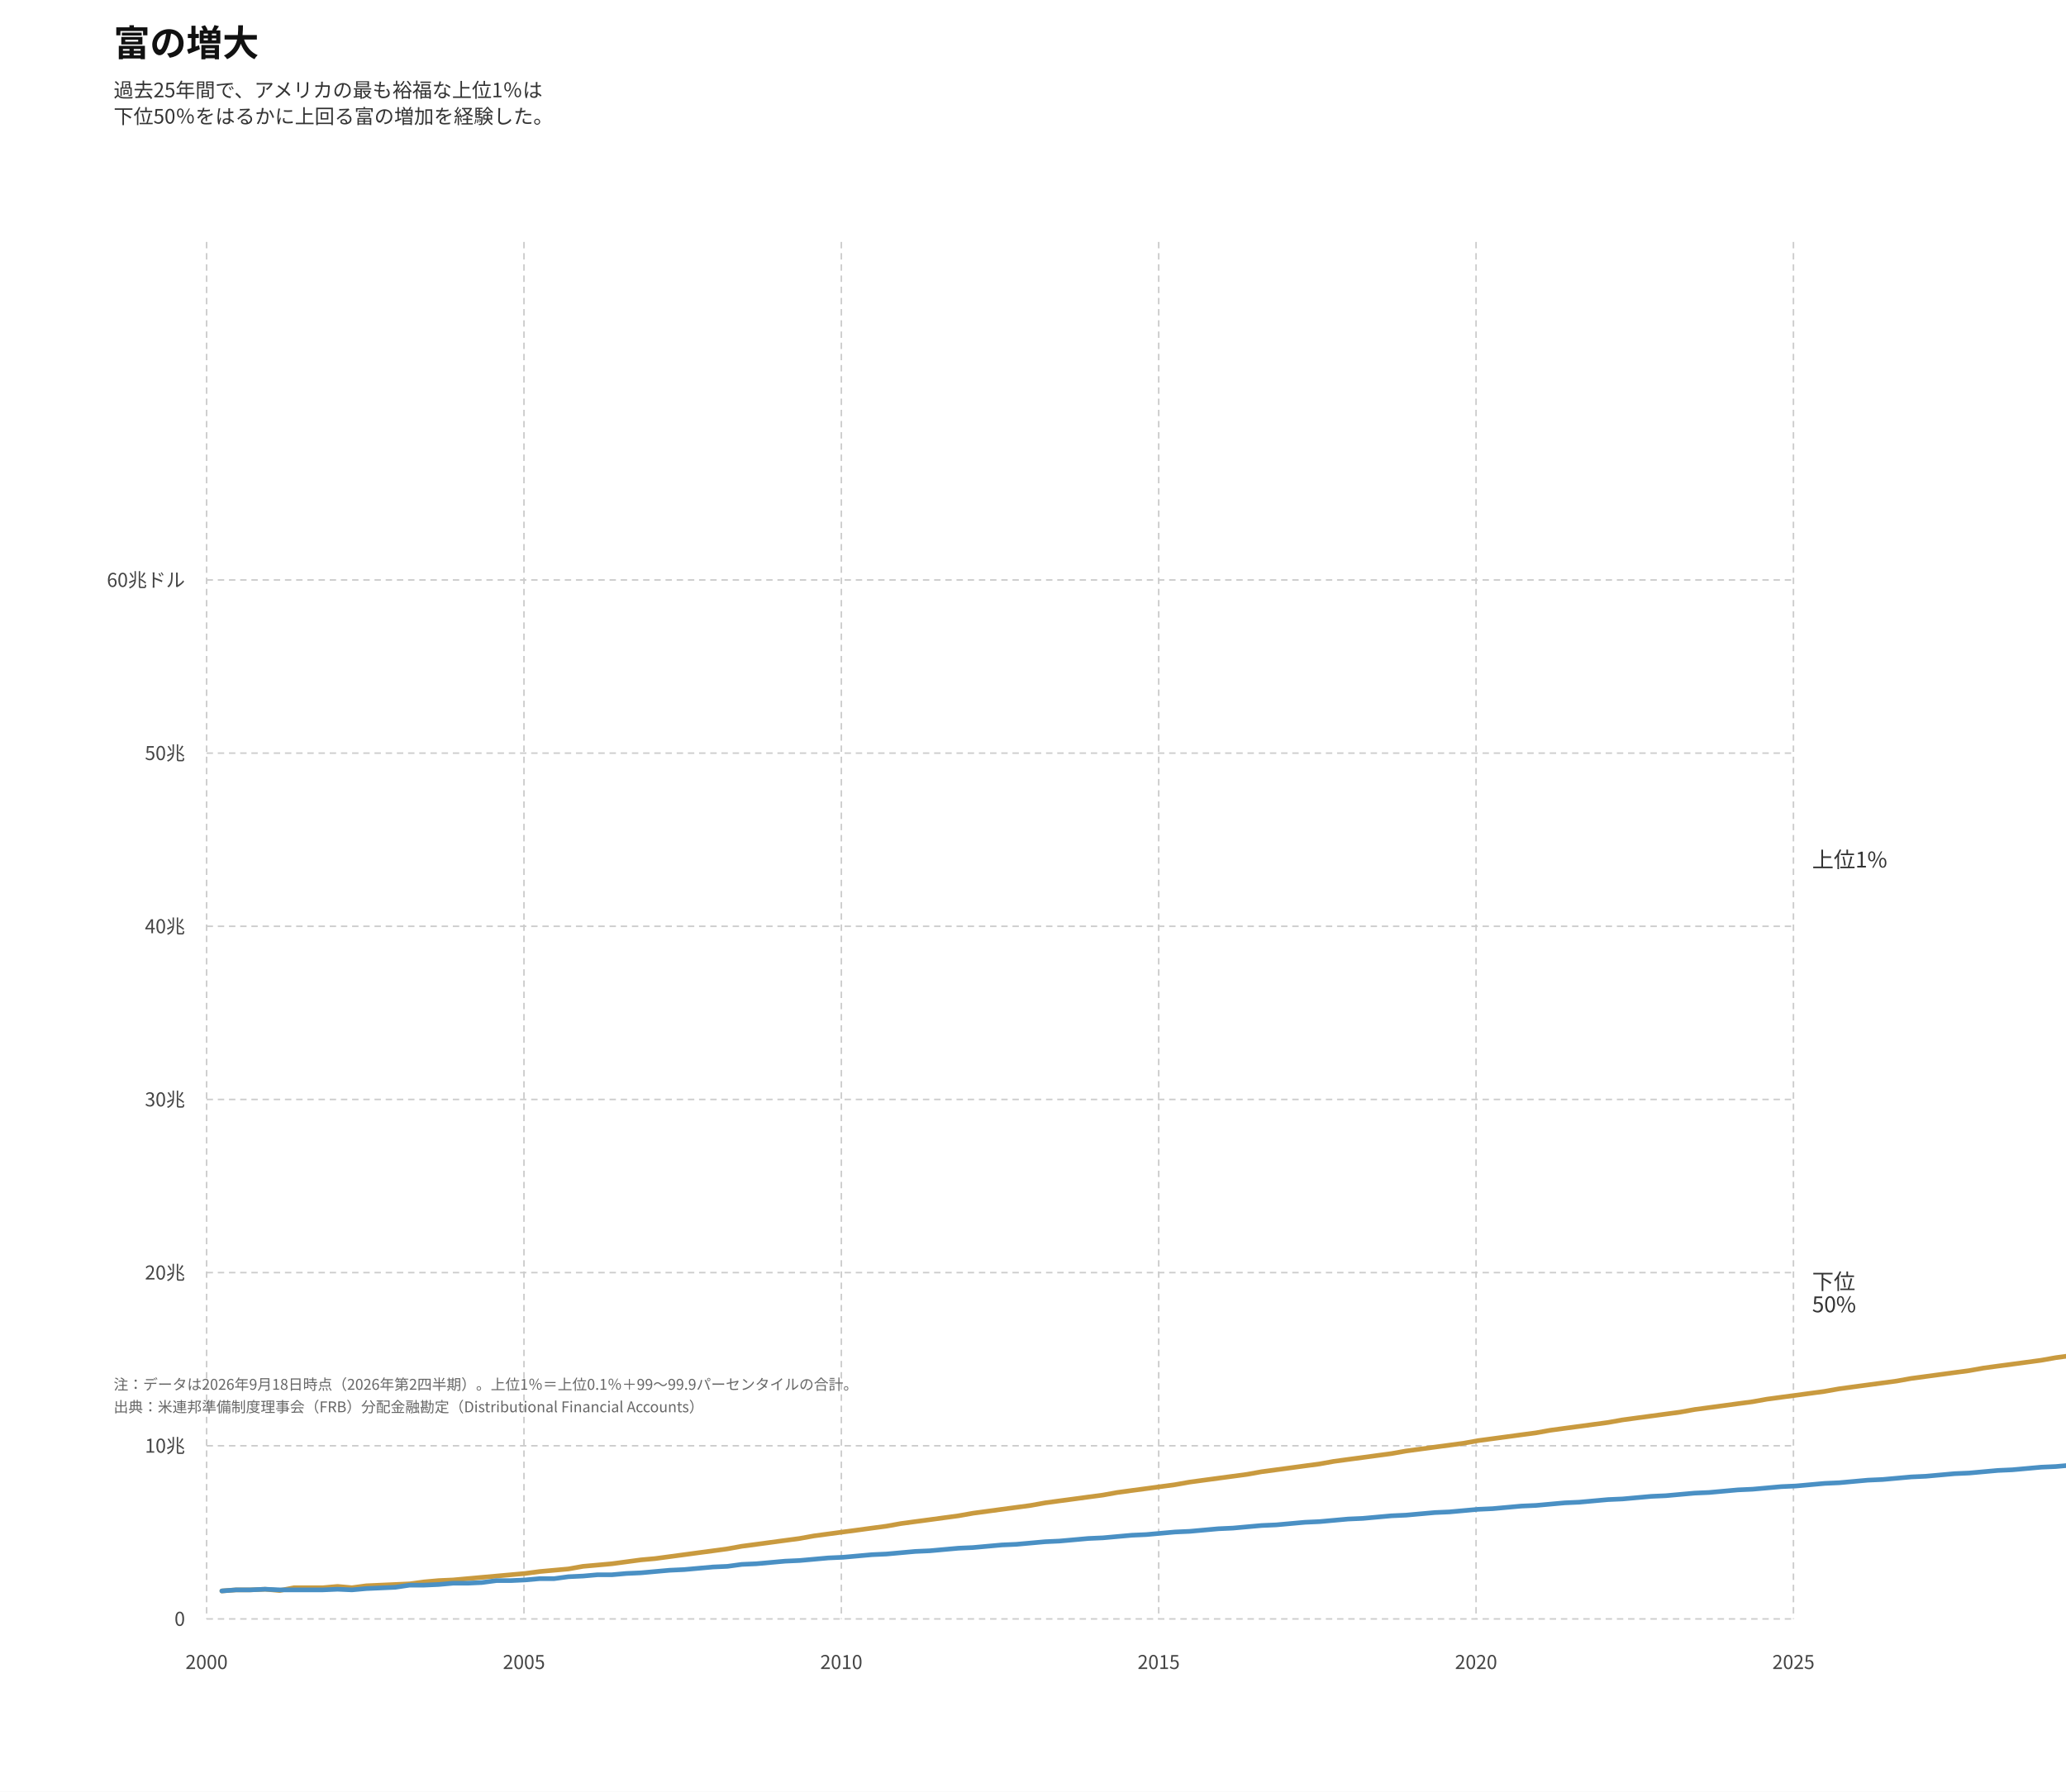
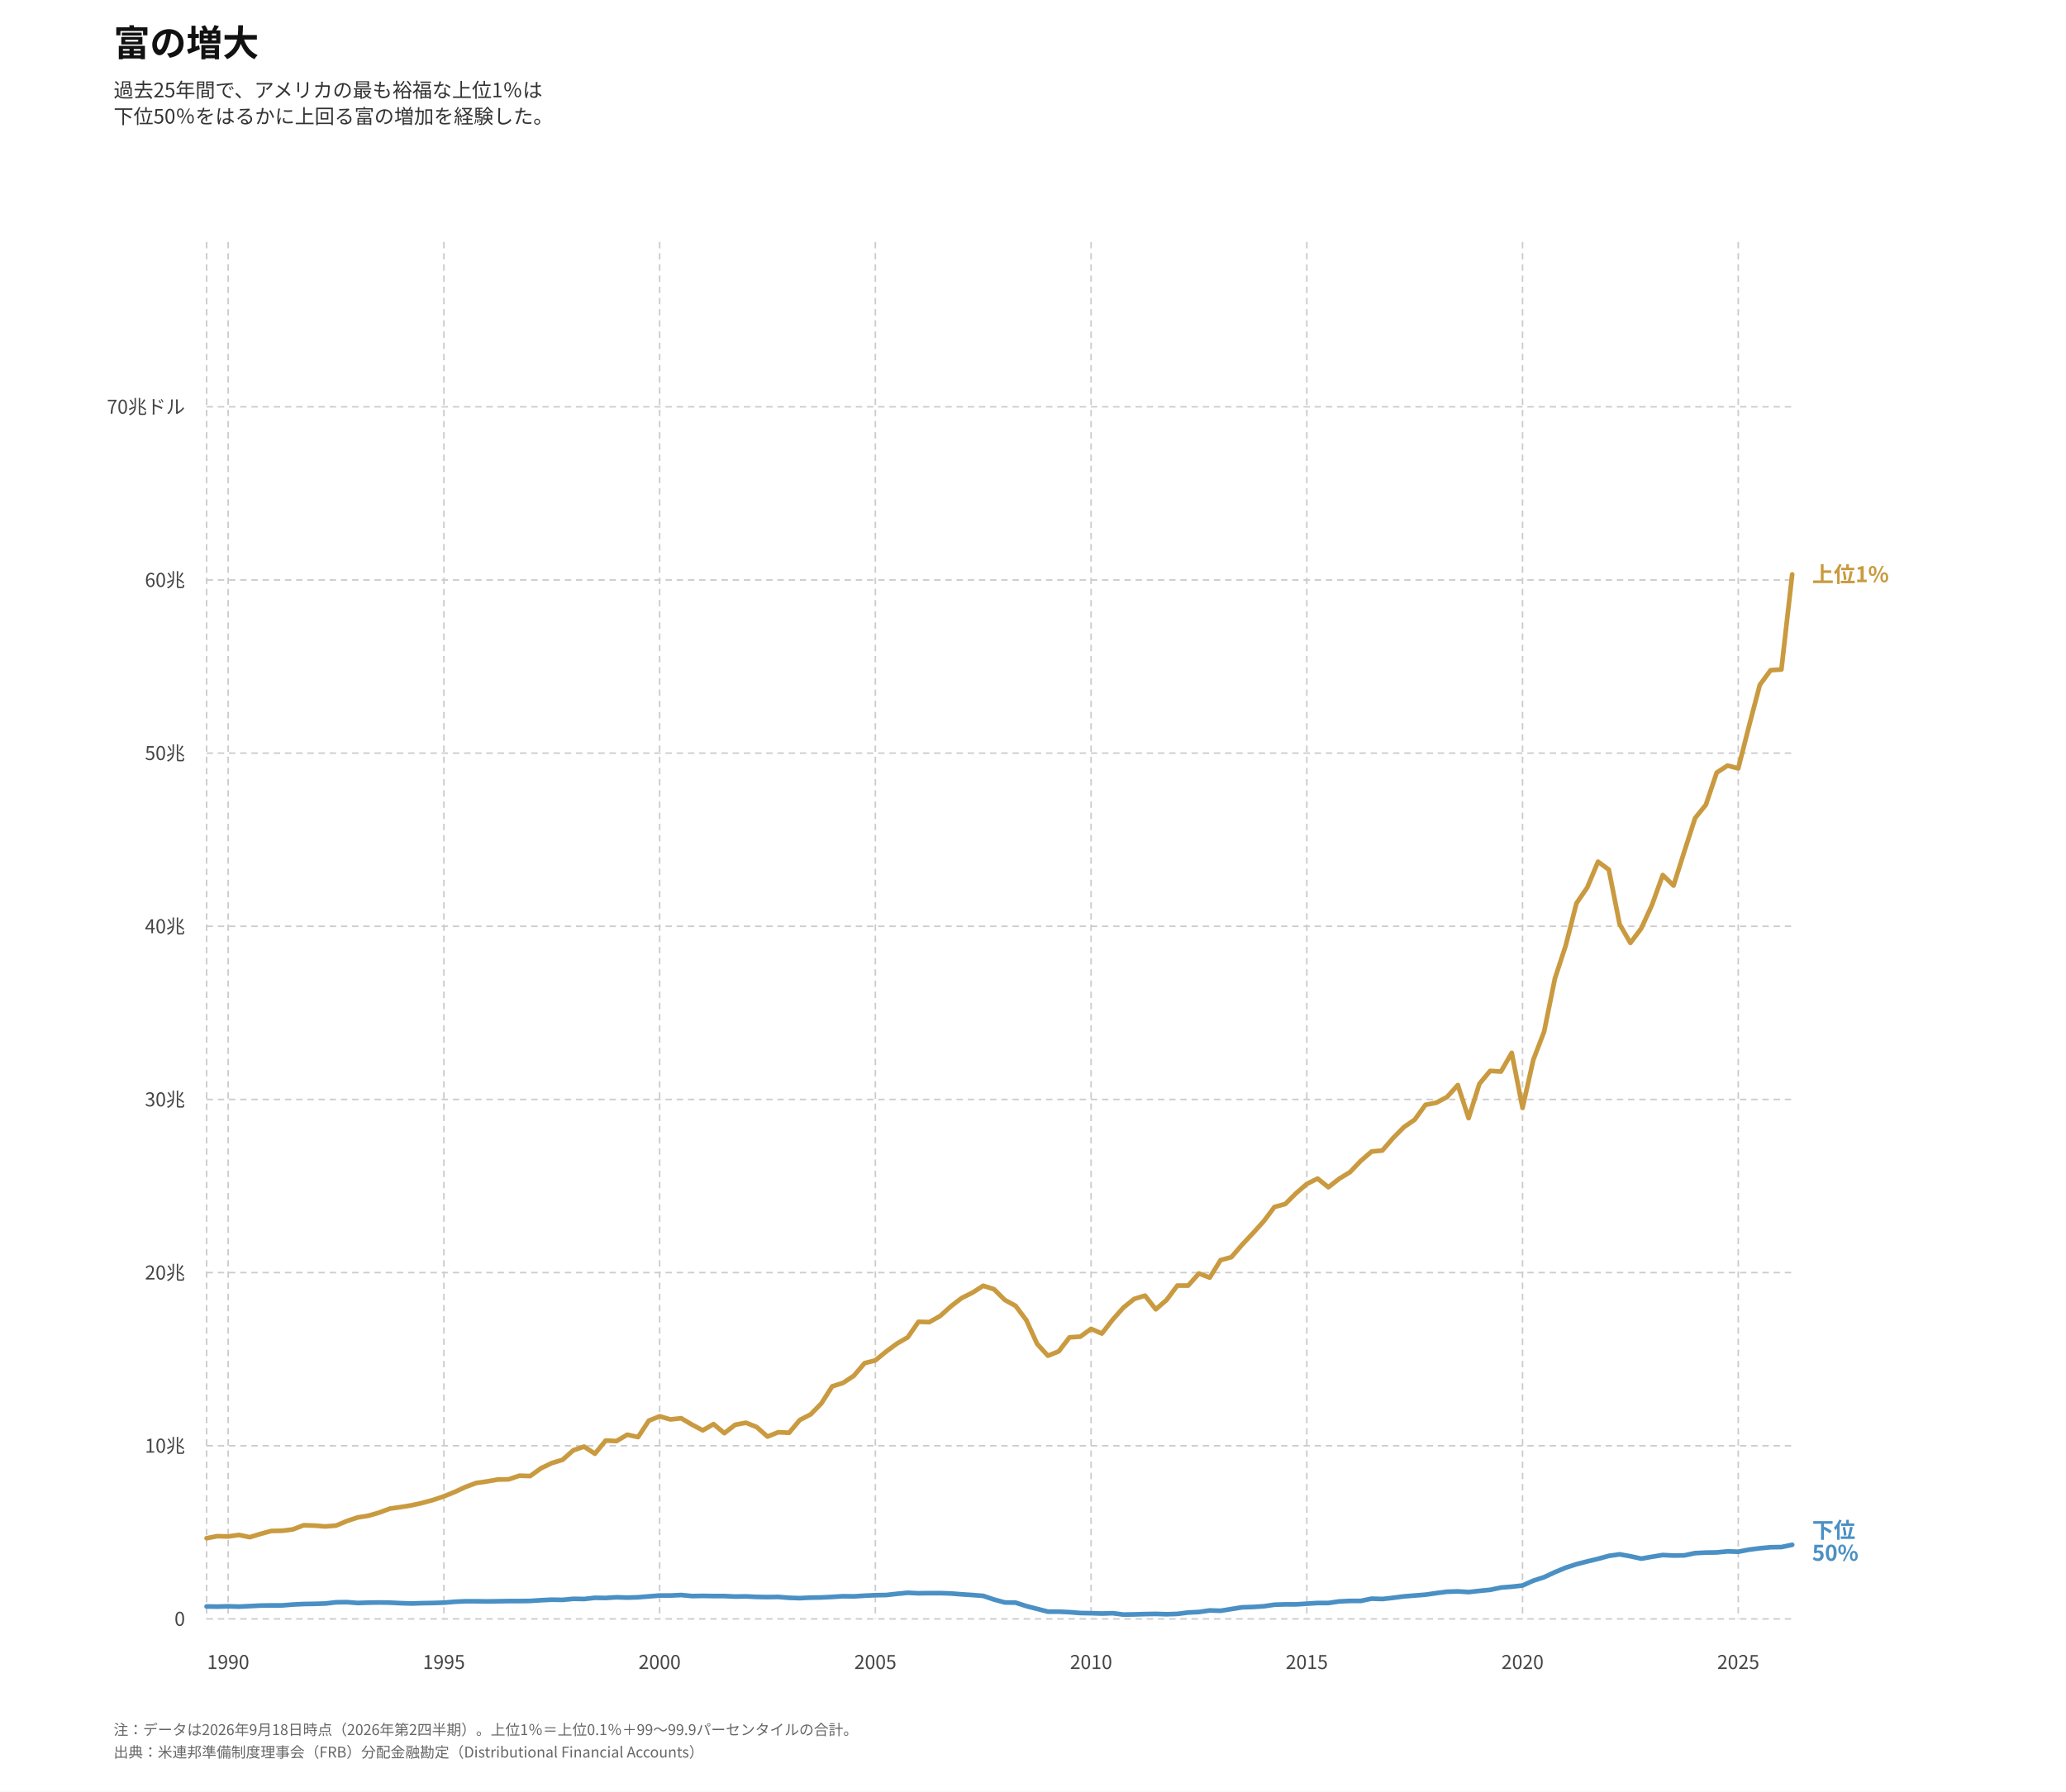
<svg xmlns="http://www.w3.org/2000/svg" width="1195.2pt" height="1036.8pt" viewBox="0 0 1195.2 1036.8">
  <rect width="100%" height="100%" fill="#ffffff" />
  <g id="grid">
-     <line x1="119.52" y1="936.80" x2="1036.80" y2="936.80" stroke="#cccccc" stroke-width="0.9" stroke-dasharray="3.7,2.775" />
-     <line x1="119.52" y1="836.60" x2="1036.80" y2="836.60" stroke="#cccccc" stroke-width="0.9" stroke-dasharray="3.7,2.775" />
-     <line x1="119.52" y1="736.40" x2="1036.80" y2="736.40" stroke="#cccccc" stroke-width="0.9" stroke-dasharray="3.7,2.775" />
-     <line x1="119.52" y1="636.20" x2="1036.80" y2="636.20" stroke="#cccccc" stroke-width="0.9" stroke-dasharray="3.7,2.775" />
-     <line x1="119.52" y1="536.00" x2="1036.80" y2="536.00" stroke="#cccccc" stroke-width="0.9" stroke-dasharray="3.7,2.775" />
-     <line x1="119.52" y1="435.80" x2="1036.80" y2="435.80" stroke="#cccccc" stroke-width="0.9" stroke-dasharray="3.7,2.775" />
-     <line x1="119.52" y1="335.60" x2="1036.80" y2="335.60" stroke="#cccccc" stroke-width="0.9" stroke-dasharray="3.7,2.775" />
+     <line x1="119.52" y1="936.80" x2="1036.8" y2="936.80" stroke="#cccccc" stroke-width="0.9" stroke-dasharray="3.7,2.775" />
+     <line x1="119.52" y1="836.60" x2="1036.8" y2="836.60" stroke="#cccccc" stroke-width="0.9" stroke-dasharray="3.7,2.775" />
+     <line x1="119.52" y1="736.40" x2="1036.8" y2="736.40" stroke="#cccccc" stroke-width="0.9" stroke-dasharray="3.7,2.775" />
+     <line x1="119.52" y1="636.20" x2="1036.8" y2="636.20" stroke="#cccccc" stroke-width="0.9" stroke-dasharray="3.7,2.775" />
+     <line x1="119.52" y1="536.00" x2="1036.8" y2="536.00" stroke="#cccccc" stroke-width="0.9" stroke-dasharray="3.7,2.775" />
+     <line x1="119.52" y1="435.80" x2="1036.8" y2="435.80" stroke="#cccccc" stroke-width="0.9" stroke-dasharray="3.7,2.775" />
+     <line x1="119.52" y1="335.60" x2="1036.8" y2="335.60" stroke="#cccccc" stroke-width="0.9" stroke-dasharray="3.7,2.775" />
+     <line x1="119.52" y1="235.40" x2="1036.8" y2="235.40" stroke="#cccccc" stroke-width="0.9" stroke-dasharray="3.7,2.775" />
  </g>
  <g id="axes">
-     <text x="119.52" y="965.78" text-anchor="middle" fill="#444444" font-size="11" font-family="Hiragino Kaku Gothic ProN,Noto Sans CJK JP,Yu Gothic,sans-serif">2000</text>
-     <line x1="119.52" y1="140.00" x2="119.52" y2="936.80" stroke="#cccccc" stroke-width="0.9" stroke-dasharray="3.7,2.775" />
-     <text x="303.12" y="965.78" text-anchor="middle" fill="#444444" font-size="11" font-family="Hiragino Kaku Gothic ProN,Noto Sans CJK JP,Yu Gothic,sans-serif">2005</text>
-     <line x1="303.12" y1="140.00" x2="303.12" y2="936.80" stroke="#cccccc" stroke-width="0.9" stroke-dasharray="3.7,2.775" />
-     <text x="486.72" y="965.78" text-anchor="middle" fill="#444444" font-size="11" font-family="Hiragino Kaku Gothic ProN,Noto Sans CJK JP,Yu Gothic,sans-serif">2010</text>
-     <line x1="486.72" y1="140.00" x2="486.72" y2="936.80" stroke="#cccccc" stroke-width="0.9" stroke-dasharray="3.7,2.775" />
-     <text x="670.32" y="965.78" text-anchor="middle" fill="#444444" font-size="11" font-family="Hiragino Kaku Gothic ProN,Noto Sans CJK JP,Yu Gothic,sans-serif">2015</text>
-     <line x1="670.32" y1="140.00" x2="670.32" y2="936.80" stroke="#cccccc" stroke-width="0.9" stroke-dasharray="3.7,2.775" />
-     <text x="853.92" y="965.78" text-anchor="middle" fill="#444444" font-size="11" font-family="Hiragino Kaku Gothic ProN,Noto Sans CJK JP,Yu Gothic,sans-serif">2020</text>
-     <line x1="853.92" y1="140.00" x2="853.92" y2="936.80" stroke="#cccccc" stroke-width="0.9" stroke-dasharray="3.7,2.775" />
-     <text x="1037.52" y="965.78" text-anchor="middle" fill="#444444" font-size="11" font-family="Hiragino Kaku Gothic ProN,Noto Sans CJK JP,Yu Gothic,sans-serif">2025</text>
-     <line x1="1037.52" y1="140.00" x2="1037.52" y2="936.80" stroke="#cccccc" stroke-width="0.9" stroke-dasharray="3.7,2.775" />
+     <text x="132.00" y="965.78" text-anchor="middle" fill="#444444" font-size="11" font-family="Hiragino Kaku Gothic ProN,Noto Sans CJK JP,Yu Gothic,sans-serif">1990</text>
+     <text x="256.80" y="965.78" text-anchor="middle" fill="#444444" font-size="11" font-family="Hiragino Kaku Gothic ProN,Noto Sans CJK JP,Yu Gothic,sans-serif">1995</text>
+     <text x="381.60" y="965.78" text-anchor="middle" fill="#444444" font-size="11" font-family="Hiragino Kaku Gothic ProN,Noto Sans CJK JP,Yu Gothic,sans-serif">2000</text>
+     <text x="506.40" y="965.78" text-anchor="middle" fill="#444444" font-size="11" font-family="Hiragino Kaku Gothic ProN,Noto Sans CJK JP,Yu Gothic,sans-serif">2005</text>
+     <text x="631.20" y="965.78" text-anchor="middle" fill="#444444" font-size="11" font-family="Hiragino Kaku Gothic ProN,Noto Sans CJK JP,Yu Gothic,sans-serif">2010</text>
+     <text x="756.00" y="965.78" text-anchor="middle" fill="#444444" font-size="11" font-family="Hiragino Kaku Gothic ProN,Noto Sans CJK JP,Yu Gothic,sans-serif">2015</text>
+     <text x="880.80" y="965.78" text-anchor="middle" fill="#444444" font-size="11" font-family="Hiragino Kaku Gothic ProN,Noto Sans CJK JP,Yu Gothic,sans-serif">2020</text>
+     <text x="1005.60" y="965.78" text-anchor="middle" fill="#444444" font-size="11" font-family="Hiragino Kaku Gothic ProN,Noto Sans CJK JP,Yu Gothic,sans-serif">2025</text>
+     <line x1="119.52" y1="140.00" x2="119.52" y2="936.8" stroke="#cccccc" stroke-width="0.9" stroke-dasharray="3.7,2.775" />
+     <line x1="132.00" y1="140.00" x2="132.00" y2="936.8" stroke="#cccccc" stroke-width="0.9" stroke-dasharray="3.7,2.775" />
+     <line x1="256.80" y1="140.00" x2="256.80" y2="936.8" stroke="#cccccc" stroke-width="0.9" stroke-dasharray="3.7,2.775" />
+     <line x1="381.60" y1="140.00" x2="381.60" y2="936.8" stroke="#cccccc" stroke-width="0.9" stroke-dasharray="3.7,2.775" />
+     <line x1="506.40" y1="140.00" x2="506.40" y2="936.8" stroke="#cccccc" stroke-width="0.9" stroke-dasharray="3.7,2.775" />
+     <line x1="631.20" y1="140.00" x2="631.20" y2="936.8" stroke="#cccccc" stroke-width="0.9" stroke-dasharray="3.7,2.775" />
+     <line x1="756.00" y1="140.00" x2="756.00" y2="936.8" stroke="#cccccc" stroke-width="0.9" stroke-dasharray="3.7,2.775" />
+     <line x1="880.80" y1="140.00" x2="880.80" y2="936.8" stroke="#cccccc" stroke-width="0.9" stroke-dasharray="3.7,2.775" />
+     <line x1="1005.60" y1="140.00" x2="1005.60" y2="936.8" stroke="#cccccc" stroke-width="0.9" stroke-dasharray="3.7,2.775" />
    <text x="107.04" y="940.80" text-anchor="end" fill="#444444" font-size="11" font-family="Hiragino Kaku Gothic ProN,Noto Sans CJK JP,Yu Gothic,sans-serif">0</text>
    <text x="107.04" y="840.60" text-anchor="end" fill="#444444" font-size="11" font-family="Hiragino Kaku Gothic ProN,Noto Sans CJK JP,Yu Gothic,sans-serif">10兆</text>
    <text x="107.04" y="740.40" text-anchor="end" fill="#444444" font-size="11" font-family="Hiragino Kaku Gothic ProN,Noto Sans CJK JP,Yu Gothic,sans-serif">20兆</text>
    <text x="107.04" y="640.20" text-anchor="end" fill="#444444" font-size="11" font-family="Hiragino Kaku Gothic ProN,Noto Sans CJK JP,Yu Gothic,sans-serif">30兆</text>
    <text x="107.04" y="540.00" text-anchor="end" fill="#444444" font-size="11" font-family="Hiragino Kaku Gothic ProN,Noto Sans CJK JP,Yu Gothic,sans-serif">40兆</text>
    <text x="107.04" y="439.80" text-anchor="end" fill="#444444" font-size="11" font-family="Hiragino Kaku Gothic ProN,Noto Sans CJK JP,Yu Gothic,sans-serif">50兆</text>
-     <text x="107.04" y="339.60" text-anchor="end" fill="#444444" font-size="11" font-family="Hiragino Kaku Gothic ProN,Noto Sans CJK JP,Yu Gothic,sans-serif">60兆ドル</text>
+     <text x="107.04" y="339.60" text-anchor="end" fill="#444444" font-size="11" font-family="Hiragino Kaku Gothic ProN,Noto Sans CJK JP,Yu Gothic,sans-serif">60兆</text>
+     <text x="107.04" y="239.40" text-anchor="end" fill="#444444" font-size="11" font-family="Hiragino Kaku Gothic ProN,Noto Sans CJK JP,Yu Gothic,sans-serif">70兆ドル</text>
  </g>
-   <path d="M128.35,920.61L136.67,919.99L144.98,919.99L153.39,919.62L161.81,920.37L170.13,918.75L178.54,918.75L186.86,918.75L195.28,918.00L203.59,918.75L211.91,917.63L220.33,917.25L228.64,916.88L237.06,916.50L245.38,915.38L253.69,914.63L262.11,914.25L270.43,913.50L278.74,912.75L287.16,912.00L295.48,911.25L303.79,910.50L312.21,909.38L320.53,908.63L328.84,907.88L337.26,906.38L345.68,905.63L353.99,904.88L362.41,903.75L370.73,902.63L379.04,901.88L387.46,900.75L395.78,899.63L404.09,898.50L412.51,897.38L420.83,896.25L429.14,894.75L437.56,893.63L445.88,892.50L454.19,891.38L462.61,890.25L470.93,888.75L479.24,887.63L487.66,886.50L496.08,885.38L504.39,884.25L512.81,883.13L521.13,881.63L529.44,880.50L537.86,879.38L546.18,878.25L554.49,877.13L562.91,875.63L571.23,874.50L579.54,873.38L587.96,872.25L596.28,871.13L604.59,869.63L612.91,868.50L621.33,867.38L629.64,866.25L638.06,865.13L646.38,863.63L654.69,862.50L663.11,861.38L671.43,860.25L679.74,859.13L688.16,857.63L696.48,856.50L704.79,855.38L713.21,854.25L721.53,853.13L729.84,851.63L738.26,850.50L746.58,849.38L754.89,848.25L763.31,847.13L771.63,845.63L779.94,844.50L788.36,843.38L796.68,842.25L804.99,841.13L813.41,839.63L821.73,838.50L830.04,837.38L838.46,836.25L846.78,835.13L855.09,833.63L863.51,832.50L871.83,831.38L880.14,830.25L888.56,829.13L896.88,827.63L905.19,826.50L913.61,825.38L921.93,824.25L930.24,823.13L938.66,821.63L946.98,820.50L955.29,819.38L963.71,818.25L972.03,817.13L980.34,815.63L988.76,814.50L997.08,813.38L1005.39,812.25L1013.81,811.13L1022.23,809.63L1030.54,808.50L1038.96,807.38L1047.28,806.25L1055.59,805.13L1064.01,803.63L1072.33,802.50L1080.64,801.38L1089.06,800.25L1097.38,799.13L1105.69,797.63L1114.11,796.50L1122.43,795.38L1130.74,794.25L1139.16,793.13L1147.48,791.63L1155.79,790.50L1164.21,789.38L1172.53,788.25L1180.84,787.13L1189.26,785.63L1197.58,784.50L1205.89,783.38L1214.31,782.25L1222.63,781.13L1231.04,779.63L1239.36,778.50L1247.68,777.38L1256.09,776.25L1264.41,775.13L1272.73,773.63L1281.14,772.50L1289.46,771.38L1297.78,770.25L1306.19,769.13L1314.51,767.63L1322.83,766.50L1331.24,765.38" fill="none" stroke="#c99a3f" stroke-width="2.7" stroke-linecap="round" stroke-linejoin="round" />
-   <path d="M128.35,920.61L136.67,919.99L144.98,919.99L153.39,919.62L161.81,919.99L170.13,919.99L178.54,919.99L186.86,919.99L195.28,919.62L203.59,919.99L211.91,919.24L220.33,918.87L228.64,918.50L237.06,917.25L245.38,917.25L253.69,916.88L262.11,916.13L270.43,916.13L278.74,915.75L287.16,914.63L295.48,914.63L303.79,914.25L312.21,913.50L320.53,913.50L328.84,912.38L337.26,912.00L345.68,911.25L353.99,911.25L362.41,910.50L370.73,910.13L379.04,909.38L387.46,908.63L395.78,908.25L404.09,907.50L412.51,906.75L420.83,906.38L429.14,905.25L437.56,904.88L445.88,904.13L454.19,903.38L462.61,903.00L470.93,902.25L479.24,901.50L487.66,901.13L496.08,900.38L504.39,899.63L512.81,899.25L521.13,898.50L529.44,897.75L537.86,897.38L546.18,896.63L554.49,895.88L562.91,895.50L571.23,894.75L579.54,894.00L587.96,893.63L596.28,892.88L604.59,892.13L612.91,891.75L621.33,891.00L629.64,890.25L638.06,889.88L646.38,889.13L654.69,888.38L663.11,888.00L671.43,887.25L679.74,886.50L688.16,886.13L696.48,885.38L704.79,884.63L713.21,884.25L721.53,883.50L729.84,882.75L738.26,882.38L746.58,881.63L754.89,880.88L763.31,880.50L771.63,879.75L779.94,879.00L788.36,878.63L796.68,877.88L804.99,877.13L813.41,876.75L821.73,876.00L830.04,875.25L838.46,874.88L846.78,874.13L855.09,873.38L863.51,873.00L871.83,872.25L880.14,871.50L888.56,871.13L896.88,870.38L905.19,869.63L913.61,869.25L921.93,868.50L930.24,867.75L938.66,867.38L946.98,866.63L955.29,865.88L963.71,865.50L972.03,864.75L980.34,864.00L988.76,863.63L997.08,862.88L1005.39,862.13L1013.81,861.75L1022.23,861.00L1030.54,860.25L1038.96,859.88L1047.28,859.13L1055.59,858.38L1064.01,858.00L1072.33,857.25L1080.64,856.50L1089.06,856.13L1097.38,855.38L1105.69,854.63L1114.11,854.25L1122.43,853.50L1130.74,852.75L1139.16,852.38L1147.48,851.63L1155.79,850.88L1164.21,850.50L1172.53,849.75L1180.84,849.00L1189.26,848.63L1197.58,847.88L1205.89,847.13L1214.31,846.75L1222.63,846.00L1231.04,845.25L1239.36,844.88L1247.68,844.13L1256.09,843.38L1264.41,843.00L1272.73,842.25L1281.14,841.50L1289.46,841.13L1297.78,840.38L1306.19,839.63L1314.51,839.25L1322.83,838.50L1331.24,837.75" fill="none" stroke="#4a90c4" stroke-width="2.7" stroke-linecap="round" stroke-linejoin="round" />
-   <text x="1048.32" y="501.98" fill="#333333" font-size="12.5" font-family="Hiragino Kaku Gothic ProN,Noto Sans CJK JP,Yu Gothic,sans-serif">上位1%</text>
-   <text x="1048.32" y="746.10" fill="#333333" font-size="12.5" font-family="Hiragino Kaku Gothic ProN,Noto Sans CJK JP,Yu Gothic,sans-serif">下位</text>
-   <text x="1048.32" y="759.35" fill="#333333" font-size="12.5" font-family="Hiragino Kaku Gothic ProN,Noto Sans CJK JP,Yu Gothic,sans-serif">50%</text>
+   <path d="M119.52,890.11L125.76,888.90L132.00,889.10L138.24,888.20L144.48,889.51L150.72,887.60L156.96,885.90L163.20,885.80L169.44,885.00L175.68,882.59L181.92,882.79L188.16,883.29L194.40,882.79L200.64,880.19L206.88,878.08L213.12,877.08L219.36,875.28L225.60,872.97L231.84,872.07L238.08,871.07L244.32,869.67L250.56,867.96L256.80,865.86L263.04,863.35L269.28,860.45L275.52,858.14L281.76,857.24L288.00,856.14L294.24,856.04L300.48,853.93L306.72,854.13L312.96,849.63L319.20,846.62L325.44,844.72L331.68,839.21L337.92,837.10L344.16,841.21L350.40,833.59L356.64,833.89L362.88,830.19L369.12,831.59L375.36,822.07L381.60,819.57L387.84,821.37L394.08,820.67L400.32,824.38L406.56,827.68L412.80,824.07L419.04,829.29L425.28,824.48L431.52,823.27L437.76,825.78L444.00,831.29L450.24,828.78L456.48,829.08L462.72,821.67L468.96,818.46L475.20,812.05L481.44,802.23L487.68,800.23L493.92,796.12L500.16,788.80L506.40,787.20L512.64,782.09L518.88,777.48L525.12,773.87L531.36,764.86L537.60,765.06L543.84,761.55L550.08,755.94L556.32,751.13L562.56,748.02L568.80,744.02L575.04,746.02L581.28,752.23L587.52,755.64L593.76,763.95L600.00,777.68L606.24,784.50L612.48,781.99L618.72,773.87L624.96,773.47L631.20,768.96L637.44,771.67L643.68,763.65L649.92,756.64L656.16,751.63L662.40,749.73L668.64,757.64L674.88,752.23L681.12,743.91L687.36,743.91L693.60,736.90L699.84,739.31L706.08,729.19L712.32,727.48L718.56,720.27L724.80,713.65L731.04,706.74L737.28,698.42L743.52,696.72L749.76,690.51L756.00,685.10L762.24,681.99L768.48,687.00L774.72,682.09L780.96,678.28L787.20,671.77L793.44,666.36L799.68,665.76L805.92,658.54L812.16,652.23L818.40,647.92L824.64,639.31L830.88,638.10L837.12,634.80L843.36,627.88L849.60,647.02L855.84,627.18L862.08,619.67L868.32,620.07L874.56,609.25L880.80,641.11L887.04,613.25L893.28,597.02L899.52,566.26L905.76,547.22L912.00,522.67L918.24,513.56L924.48,498.63L930.72,503.23L936.96,534.80L943.20,545.62L949.44,537.30L955.68,523.68L961.92,506.34L968.16,512.45L974.40,492.71L980.64,473.38L986.88,465.66L993.12,447.12L999.36,443.01L1005.60,444.62L1011.84,420.07L1018.08,396.32L1024.32,387.80L1030.56,387.40L1036.80,332.39" fill="none" stroke="#c99a3f" stroke-width="2.7" stroke-linecap="round" stroke-linejoin="round" />
+   <path d="M119.52,929.59L125.76,929.69L132.00,929.49L138.24,929.69L144.48,929.39L150.72,929.08L156.96,928.98L163.20,928.98L169.44,928.48L175.68,928.18L181.92,928.08L188.16,927.88L194.40,927.18L200.64,927.08L206.88,927.58L213.12,927.38L219.36,927.28L225.60,927.38L231.84,927.68L238.08,927.88L244.32,927.68L250.56,927.58L256.80,927.38L263.04,926.88L269.28,926.58L275.52,926.58L281.76,926.68L288.00,926.58L294.24,926.48L300.48,926.48L306.72,926.38L312.96,925.98L319.20,925.68L325.44,925.78L331.68,925.18L337.92,925.28L344.16,924.58L350.40,924.68L356.64,924.27L362.88,924.48L369.12,924.27L375.36,923.77L381.60,923.27L387.84,923.27L394.08,922.97L400.32,923.57L406.56,923.47L412.80,923.57L419.04,923.57L425.28,923.87L431.52,923.77L437.76,924.07L444.00,924.17L450.24,924.07L456.48,924.58L462.72,924.78L468.96,924.48L475.20,924.38L481.44,924.07L487.68,923.67L493.92,923.77L500.16,923.37L506.40,923.07L512.64,922.97L518.88,922.27L525.12,921.67L531.36,921.97L537.60,921.87L543.84,921.87L550.08,922.07L556.32,922.57L562.56,922.97L568.80,923.47L575.04,925.58L581.28,927.28L587.52,927.38L593.76,929.39L600.00,930.99L606.24,932.59L612.48,932.59L618.72,932.89L624.96,933.39L631.20,933.49L637.44,933.69L643.68,933.49L649.92,934.29L656.16,934.19L662.40,933.99L668.64,933.89L674.88,934.09L681.12,933.89L687.36,933.09L693.60,932.79L699.84,931.89L706.08,932.09L712.32,931.09L718.56,930.09L724.80,929.89L731.04,929.49L737.28,928.58L743.52,928.38L749.76,928.38L756.00,927.98L762.24,927.58L768.48,927.58L774.72,926.68L780.96,926.38L787.20,926.38L793.44,925.08L799.68,925.28L805.92,924.58L812.16,923.77L818.40,923.27L824.64,922.77L830.88,921.87L837.12,921.07L843.36,920.87L849.60,921.27L855.84,920.57L862.08,919.97L868.32,918.66L874.56,918.16L880.80,917.46L887.04,914.66L893.28,912.65L899.52,909.75L905.76,907.14L912.00,905.14L918.24,903.53L924.48,902.03L930.72,900.33L936.96,899.43L943.20,900.53L949.44,901.93L955.68,900.83L961.92,899.83L968.16,900.13L974.40,900.03L980.64,898.72L986.88,898.42L993.12,898.32L999.36,897.72L1005.60,897.92L1011.84,896.72L1018.08,895.92L1024.32,895.32L1030.56,895.22L1036.80,893.91" fill="none" stroke="#4a90c4" stroke-width="2.7" stroke-linecap="round" stroke-linejoin="round" />
+   <text x="1048.32" y="336.89" fill="#c99a3f" font-size="12.5" font-weight="bold" font-family="Hiragino Kaku Gothic ProN,Noto Sans CJK JP,Yu Gothic,sans-serif">上位1%</text>
+   <text x="1048.32" y="889.91" fill="#4a90c4" font-size="12.5" font-weight="bold" font-family="Hiragino Kaku Gothic ProN,Noto Sans CJK JP,Yu Gothic,sans-serif">下位</text>
+   <text x="1048.32" y="903.16" fill="#4a90c4" font-size="12.5" font-weight="bold" font-family="Hiragino Kaku Gothic ProN,Noto Sans CJK JP,Yu Gothic,sans-serif">50%</text>
  <text x="65.74" y="32.45" fill="#111111" font-size="21" font-weight="bold" font-family="Hiragino Kaku Gothic ProN,Noto Sans CJK JP,Yu Gothic,sans-serif">富の増大</text>
  <text x="65.74" y="56.30" fill="#333333" font-size="11.5" font-family="Hiragino Kaku Gothic ProN,Noto Sans CJK JP,Yu Gothic,sans-serif">過去25年間で、アメリカの最も裕福な上位1％は</text>
  <text x="65.74" y="71.50" fill="#333333" font-size="11.5" font-family="Hiragino Kaku Gothic ProN,Noto Sans CJK JP,Yu Gothic,sans-serif">下位50％をはるかに上回る富の増加を経験した。</text>
-   <text x="65.74" y="804.20" fill="#666666" font-size="8.5" font-family="Hiragino Kaku Gothic ProN,Noto Sans CJK JP,Yu Gothic,sans-serif">注：データは2026年9月18日時点（2026年第2四半期）。上位1％＝上位0.1％＋99～99.9パーセンタイルの合計。</text>
-   <text x="65.74" y="817.20" fill="#666666" font-size="8.5" font-family="Hiragino Kaku Gothic ProN,Noto Sans CJK JP,Yu Gothic,sans-serif">出典：米連邦準備制度理事会（FRB）分配金融勘定（Distributional Financial Accounts）</text>
+   <text x="65.74" y="1004.00" fill="#666666" font-size="8.5" font-family="Hiragino Kaku Gothic ProN,Noto Sans CJK JP,Yu Gothic,sans-serif">注：データは2026年9月18日時点（2026年第2四半期）。上位1％＝上位0.1％＋99～99.9パーセンタイルの合計。</text>
+   <text x="65.74" y="1017.00" fill="#666666" font-size="8.5" font-family="Hiragino Kaku Gothic ProN,Noto Sans CJK JP,Yu Gothic,sans-serif">出典：米連邦準備制度理事会（FRB）分配金融勘定（Distributional Financial Accounts）</text>
</svg>
